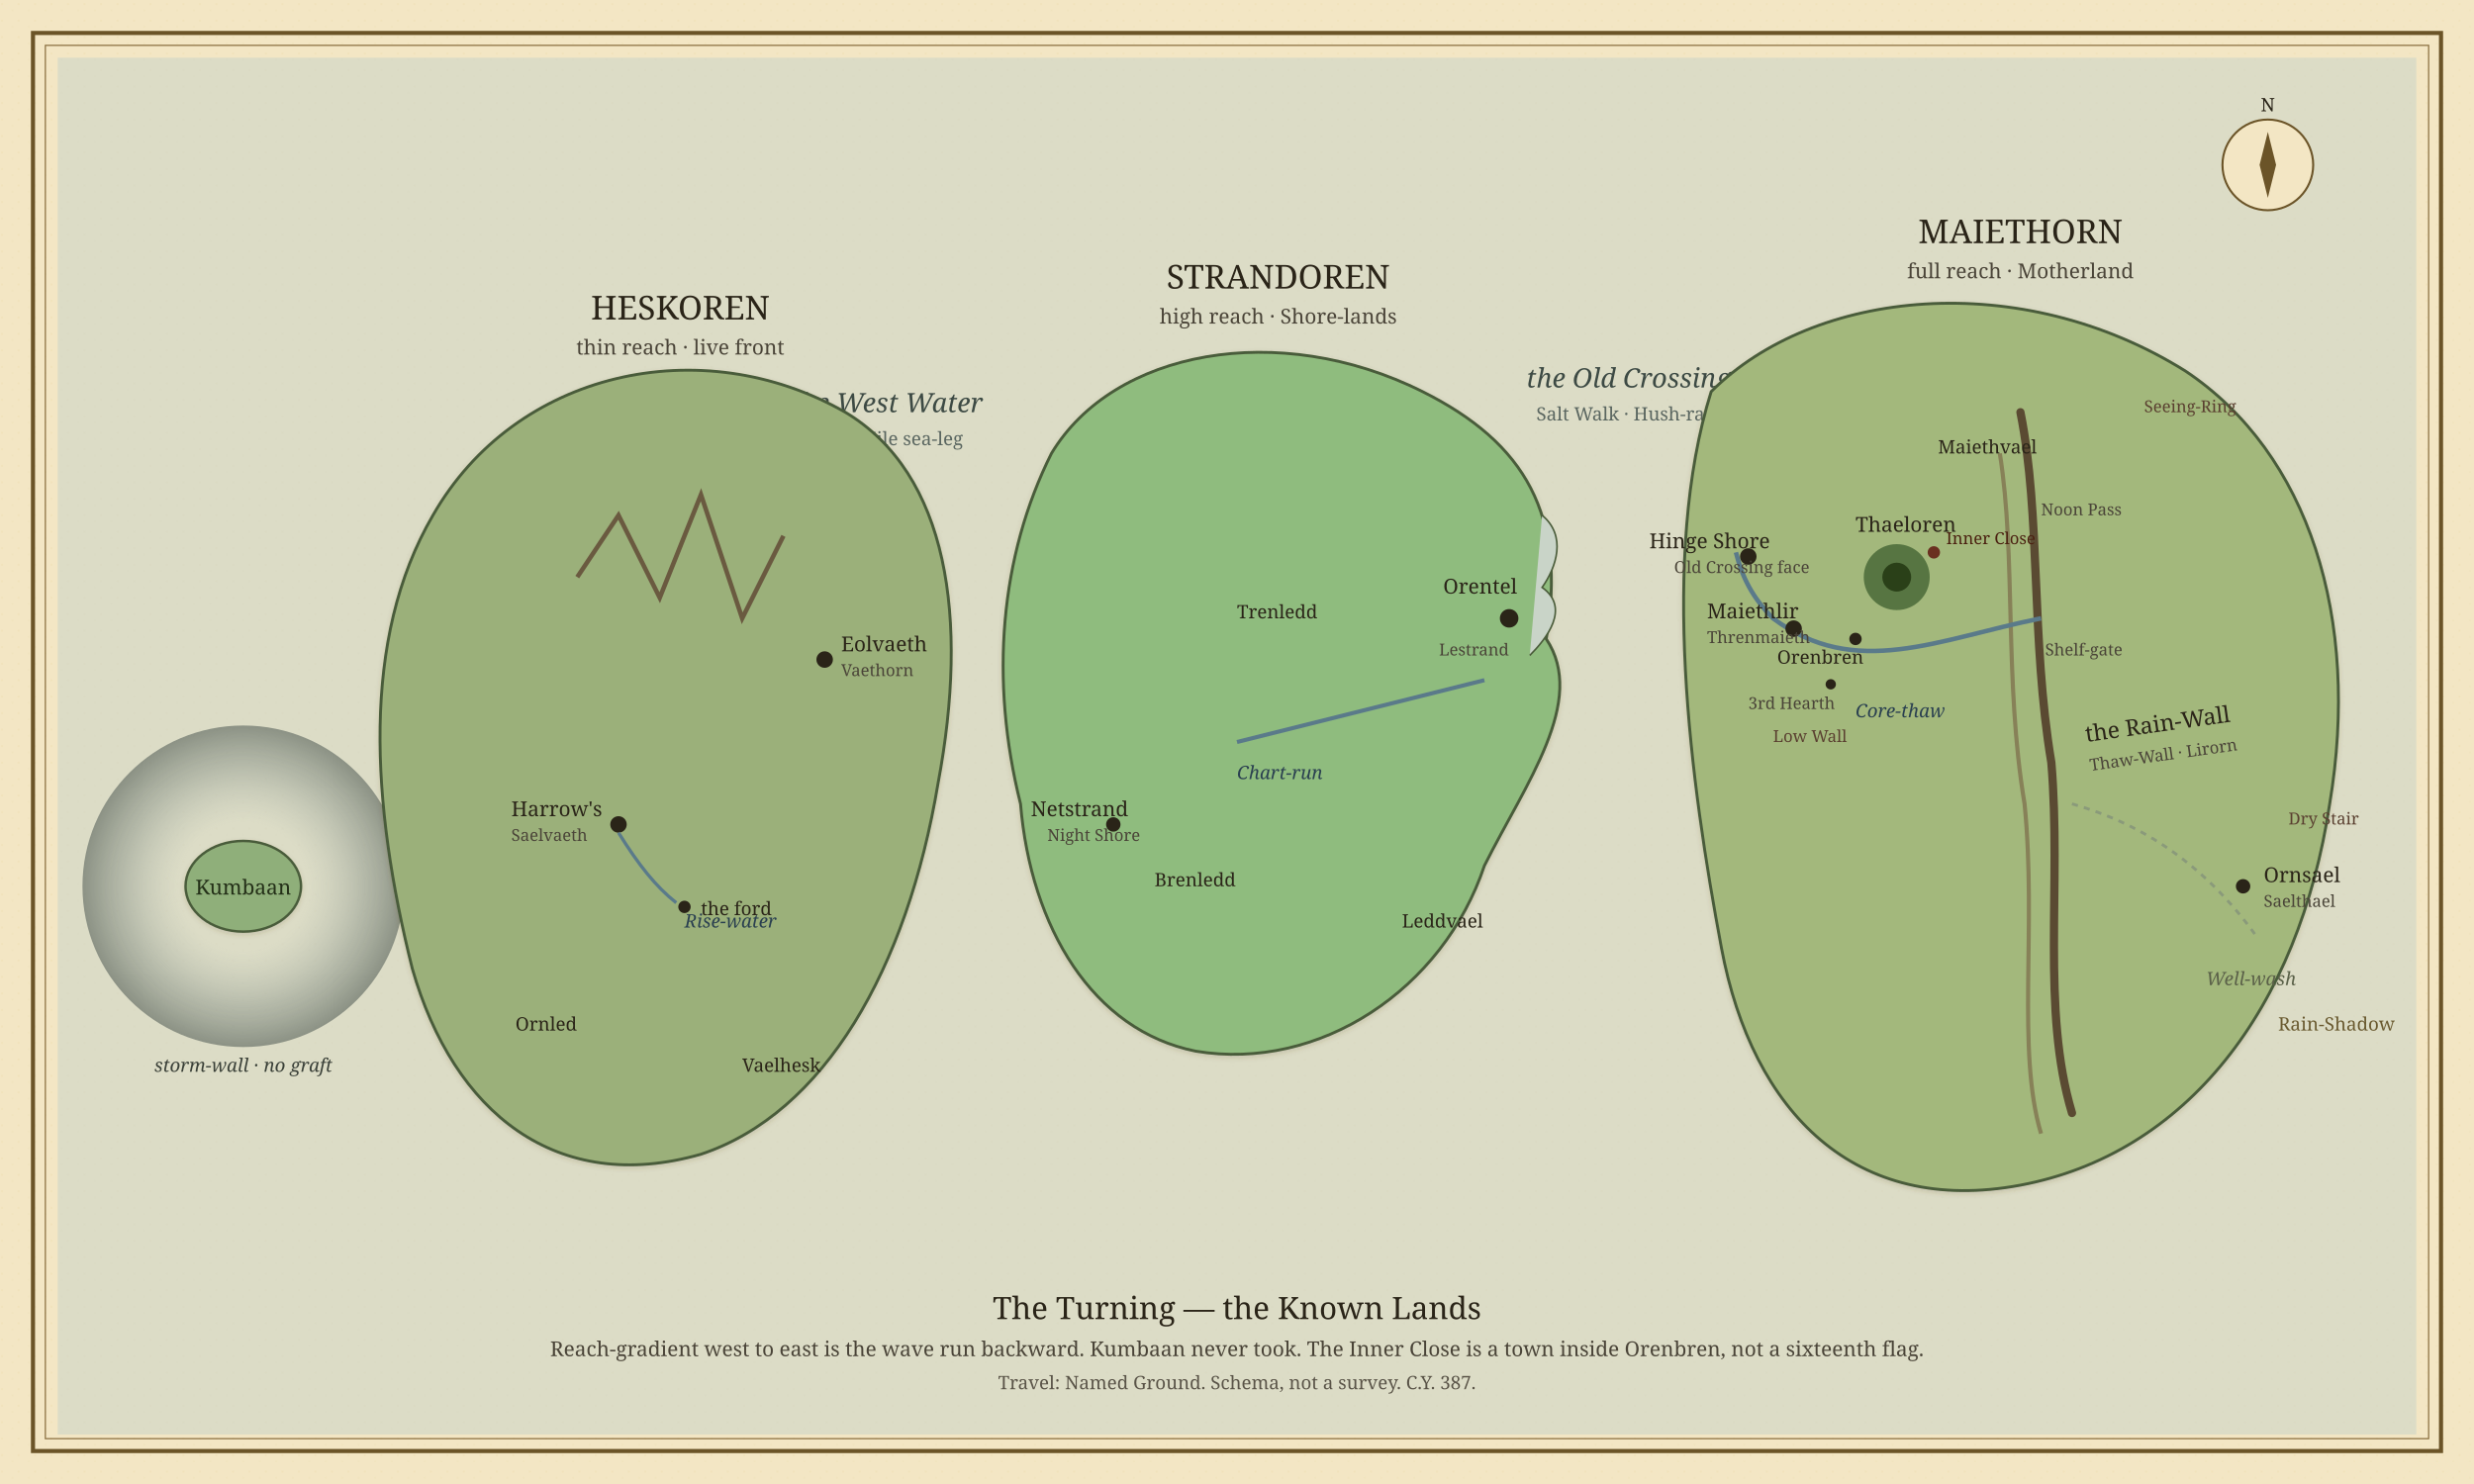
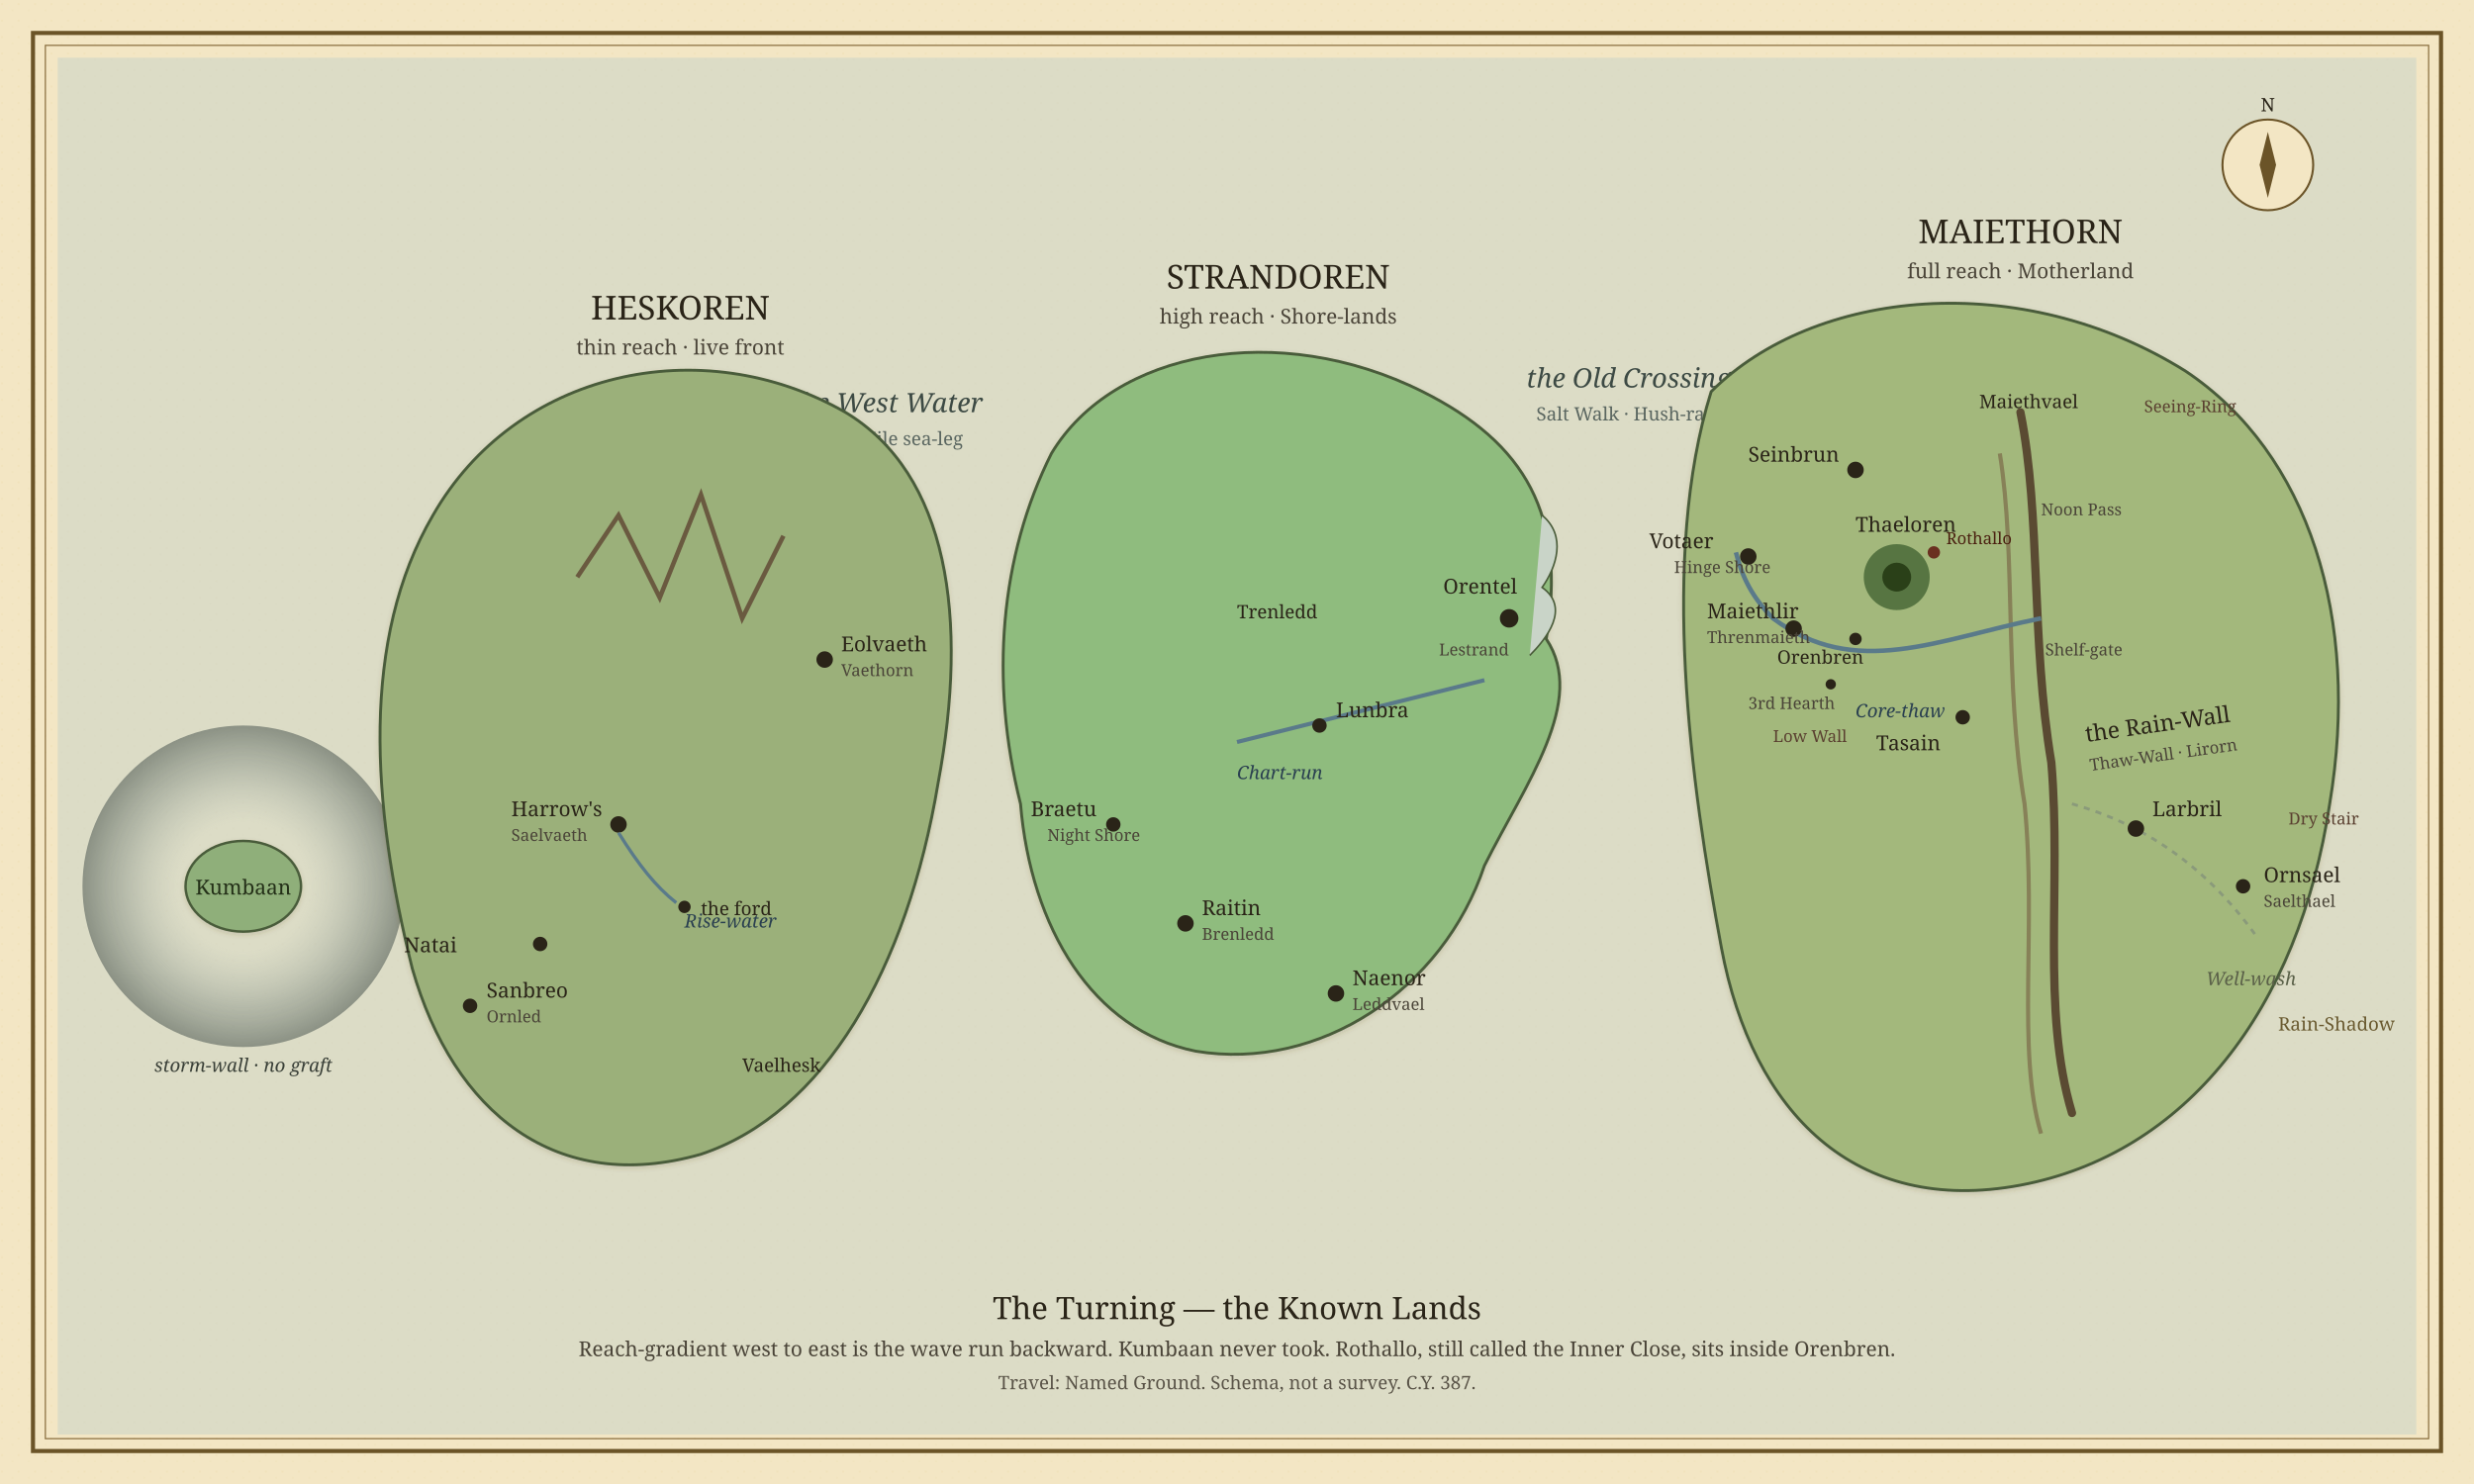
<svg xmlns="http://www.w3.org/2000/svg" viewBox="0 0 1200 720" role="img" aria-labelledby="title desc">
  <defs>
    <pattern id="parchment" patternUnits="userSpaceOnUse" width="8" height="8">
      <rect width="8" height="8" fill="#f3e6c4" />
      <circle cx="1" cy="2" r="0.4" fill="#e8d6a8" opacity="0.5" />
      <circle cx="6" cy="5" r="0.3" fill="#e0cc96" opacity="0.4" />
    </pattern>
    <radialGradient id="storm" cx="50%" cy="50%" r="50%">
      <stop offset="40%" stop-color="#9aa7a0" stop-opacity="0" />
      <stop offset="75%" stop-color="#6d7a74" stop-opacity="0.35" />
      <stop offset="100%" stop-color="#4a5550" stop-opacity="0.55" />
    </radialGradient>
    <filter id="soft">
      <feDropShadow dx="0" dy="1" stdDeviation="1.2" flood-color="#5a4a2a" flood-opacity="0.18" />
    </filter>
  </defs>
  <rect width="1200" height="720" fill="url(#parchment)" />
  <rect x="16" y="16" width="1168" height="688" fill="none" stroke="#6b5428" stroke-width="2" />
  <rect x="22" y="22" width="1156" height="676" fill="none" stroke="#8a7040" stroke-width="0.6" />
  <rect x="28" y="28" width="1144" height="668" fill="#c9d4c8" opacity="0.55" />
  <text x="430" y="200" text-anchor="middle" font-family="Georgia, serif" font-size="13" font-style="italic" fill="#3d4a44">the West Water</text>
  <text x="430" y="216" text-anchor="middle" font-family="Georgia, serif" font-size="9" fill="#5a6660">Long Mile sea-leg</text>
  <text x="790" y="188" text-anchor="middle" font-family="Georgia, serif" font-size="13" font-style="italic" fill="#3d4a44">the Old Crossing</text>
  <text x="790" y="204" text-anchor="middle" font-family="Georgia, serif" font-size="9" fill="#5a6660">Salt Walk · Hush-rate</text>
  <circle cx="118" cy="430" r="78" fill="url(#storm)" />
  <ellipse cx="118" cy="430" rx="28" ry="22" fill="#8faf7a" stroke="#4a5c3a" stroke-width="1.2" filter="url(#soft)" />
  <text x="118" y="434" text-anchor="middle" font-family="Georgia, serif" font-size="10" fill="#243018">Kumbaan</text>
  <text x="118" y="520" text-anchor="middle" font-family="Georgia, serif" font-size="9" font-style="italic" fill="#3a4038">storm-wall · no graft</text>
  <path d="M210,250 C250,180 340,160 410,200 C460,230 470,300 455,380            C440,470 400,540 340,560 C270,580 220,540 200,470            C180,390 175,310 210,250 Z" fill="#9bb07a" stroke="#4a5c3a" stroke-width="1.4" filter="url(#soft)" />
  <path d="M280,280 L300,250 L320,290 L340,240 L360,300 L380,260" fill="none" stroke="#6a5a40" stroke-width="2.2" />
  <text x="330" y="155" text-anchor="middle" font-family="Georgia, serif" font-size="16" fill="#2a2418">HESKOREN</text>
  <text x="330" y="172" text-anchor="middle" font-family="Georgia, serif" font-size="10" fill="#4a4438">thin reach · live front</text>
  <circle cx="400" cy="320" r="4" fill="#2a2418" />
  <text x="408" y="316" font-family="Georgia, serif" font-size="10" fill="#2a2418">Eolvaeth</text>
  <text x="408" y="328" font-family="Georgia, serif" font-size="8" fill="#4a4438">Vaethorn</text>
  <circle cx="300" cy="400" r="4" fill="#2a2418" />
  <text x="248" y="396" font-family="Georgia, serif" font-size="10" fill="#2a2418">Harrow's</text>
  <text x="248" y="408" font-family="Georgia, serif" font-size="8" fill="#4a4438">Saelvaeth</text>
  <path d="M300,404 C310,420 318,430 328,438" fill="none" stroke="#5a7a8a" stroke-width="1.6" />
  <text x="332" y="450" font-family="Georgia, serif" font-size="9" font-style="italic" fill="#2a4050">Rise-water</text>
  <circle cx="332" cy="440" r="3" fill="#2a2418" />
  <text x="340" y="444" font-family="Georgia, serif" font-size="9" fill="#2a2418">the ford</text>
-   <text x="250" y="500" font-family="Georgia, serif" font-size="9" fill="#2a2418">Ornled</text>
+   <circle cx="228" cy="488" r="3.5" fill="#2a2418" />
+   <text x="236" y="484" font-family="Georgia, serif" font-size="10" fill="#2a2418">Sanbreo</text>
+   <text x="236" y="496" font-family="Georgia, serif" font-size="8" fill="#4a4438">Ornled</text>
+   <circle cx="262" cy="458" r="3.5" fill="#2a2418" />
+   <text x="196" y="462" font-family="Georgia, serif" font-size="10" fill="#2a2418">Natai</text>
  <text x="360" y="520" font-family="Georgia, serif" font-size="9" fill="#2a2418">Vaelhesk</text>
  <path d="M510,220 C540,170 620,155 690,190 C740,215 760,250 750,310            C770,340 740,380 720,420 C700,480 640,520 580,510            C530,500 500,450 495,390 C480,330 485,270 510,220 Z" fill="#8fbc7e" stroke="#4a5c3a" stroke-width="1.4" filter="url(#soft)" />
  <path d="M748,250 C760,260 755,275 748,285 C762,295 750,310 742,318" fill="#c9d4c8" stroke="#4a5c3a" stroke-width="0.8" />
  <text x="620" y="140" text-anchor="middle" font-family="Georgia, serif" font-size="16" fill="#2a2418">STRANDOREN</text>
  <text x="620" y="157" text-anchor="middle" font-family="Georgia, serif" font-size="10" fill="#4a4438">high reach · Shore-lands</text>
  <path d="M600,360 C640,350 680,340 720,330" fill="none" stroke="#5a7a8a" stroke-width="2" />
  <text x="600" y="378" font-family="Georgia, serif" font-size="9" font-style="italic" fill="#2a4050">Chart-run</text>
  <circle cx="732" cy="300" r="4.5" fill="#2a2418" />
  <text x="700" y="288" font-family="Georgia, serif" font-size="10" fill="#2a2418">Orentel</text>
  <text x="698" y="318" font-family="Georgia, serif" font-size="8" fill="#4a4438">Lestrand</text>
  <text x="600" y="300" font-family="Georgia, serif" font-size="9" fill="#2a2418">Trenledd</text>
-   <text x="560" y="430" font-family="Georgia, serif" font-size="9" fill="#2a2418">Brenledd</text>
-   <text x="680" y="450" font-family="Georgia, serif" font-size="9" fill="#2a2418">Leddvael</text>
+   <circle cx="640" cy="352" r="3.5" fill="#2a2418" />
+   <text x="648" y="348" font-family="Georgia, serif" font-size="10" fill="#2a2418">Lunbra</text>
+   <circle cx="575" cy="448" r="4" fill="#2a2418" />
+   <text x="583" y="444" font-family="Georgia, serif" font-size="10" fill="#2a2418">Raitin</text>
+   <text x="583" y="456" font-family="Georgia, serif" font-size="8" fill="#4a4438">Brenledd</text>
+   <circle cx="648" cy="482" r="4" fill="#2a2418" />
+   <text x="656" y="478" font-family="Georgia, serif" font-size="10" fill="#2a2418">Naenor</text>
+   <text x="656" y="490" font-family="Georgia, serif" font-size="8" fill="#4a4438">Leddvael</text>
  <circle cx="540" cy="400" r="3.5" fill="#2a2418" />
-   <text x="500" y="396" font-family="Georgia, serif" font-size="10" fill="#2a2418">Netstrand</text>
+   <text x="500" y="396" font-family="Georgia, serif" font-size="10" fill="#2a2418">Braetu</text>
  <text x="508" y="408" font-family="Georgia, serif" font-size="8" fill="#4a4438">Night Shore</text>
  <path d="M830,190 C880,140 980,130 1060,180 C1120,220 1145,300 1130,390            C1115,490 1060,560 980,575 C900,590 850,540 835,460            C820,380 805,270 830,190 Z" fill="#a3b87c" stroke="#4a5c3a" stroke-width="1.4" filter="url(#soft)" />
  <path d="M980,200 C990,250 985,310 995,370 C1000,430 990,490 1005,540" fill="none" stroke="#5a4a32" stroke-width="4" stroke-linecap="round" />
  <path d="M970,220 C978,270 972,330 982,390 C988,450 978,510 990,550" fill="none" stroke="#7a6a48" stroke-width="2" opacity="0.7" />
  <text x="1012" y="360" font-family="Georgia, serif" font-size="11" fill="#2a2418" transform="rotate(-8 1012 360)">the Rain-Wall</text>
  <text x="1014" y="374" font-family="Georgia, serif" font-size="8" fill="#4a4438" transform="rotate(-8 1014 374)">Thaw-Wall · Lirorn</text>
  <path d="M990,300 C940,310 900,330 860,300 C850,290 845,280 842,268" fill="none" stroke="#5a7a8a" stroke-width="2.2" />
  <text x="900" y="348" font-family="Georgia, serif" font-size="9" font-style="italic" fill="#2a4050">Core-thaw</text>
  <path d="M1005,390 C1040,400 1070,420 1095,455" fill="none" stroke="#8a9a7a" stroke-width="1.4" stroke-dasharray="3 3" />
  <text x="1070" y="478" font-family="Georgia, serif" font-size="9" font-style="italic" fill="#5a6048">Well-wash</text>
  <text x="980" y="118" text-anchor="middle" font-family="Georgia, serif" font-size="16" fill="#2a2418">MAIETHORN</text>
  <text x="980" y="135" text-anchor="middle" font-family="Georgia, serif" font-size="10" fill="#4a4438">full reach · Motherland</text>
  <circle cx="920" cy="280" r="16" fill="#4a6a38" opacity="0.85" />
  <circle cx="920" cy="280" r="7" fill="#2a4018" />
  <text x="900" y="258" font-family="Georgia, serif" font-size="10" fill="#2a2418">Thaeloren</text>
  <circle cx="938" cy="268" r="3" fill="#6a3020" />
-   <text x="944" y="264" font-family="Georgia, serif" font-size="8" fill="#4a2010">Inner Close</text>
+   <text x="944" y="264" font-family="Georgia, serif" font-size="8" fill="#4a2010">Rothallo</text>
  <circle cx="900" cy="310" r="3" fill="#2a2418" />
  <text x="862" y="322" font-family="Georgia, serif" font-size="9" fill="#2a2418">Orenbren</text>
  <circle cx="888" cy="332" r="2.5" fill="#2a2418" />
  <text x="848" y="344" font-family="Georgia, serif" font-size="8" fill="#4a4438">3rd Hearth</text>
  <circle cx="870" cy="305" r="4" fill="#2a2418" />
  <text x="828" y="300" font-family="Georgia, serif" font-size="10" fill="#2a2418">Maiethlir</text>
  <text x="828" y="312" font-family="Georgia, serif" font-size="8" fill="#4a4438">Threnmaieth</text>
  <circle cx="848" cy="270" r="4" fill="#2a2418" />
-   <text x="800" y="266" font-family="Georgia, serif" font-size="10" fill="#2a2418">Hinge Shore</text>
-   <text x="812" y="278" font-family="Georgia, serif" font-size="8" fill="#4a4438">Old Crossing face</text>
-   <text x="940" y="220" font-family="Georgia, serif" font-size="9" fill="#2a2418">Maiethvael</text>
+   <text x="800" y="266" font-family="Georgia, serif" font-size="10" fill="#2a2418">Votaer</text>
+   <text x="812" y="278" font-family="Georgia, serif" font-size="8" fill="#4a4438">Hinge Shore</text>
+   <text x="960" y="198" font-family="Georgia, serif" font-size="9" fill="#2a2418">Maiethvael</text>
+   <circle cx="900" cy="228" r="4" fill="#2a2418" />
+   <text x="848" y="224" font-family="Georgia, serif" font-size="10" fill="#2a2418">Seinbrun</text>
  <text x="990" y="250" font-family="Georgia, serif" font-size="8" fill="#4a4438">Noon Pass</text>
  <text x="992" y="318" font-family="Georgia, serif" font-size="8" fill="#4a4438">Shelf-gate</text>
+   <circle cx="952" cy="348" r="3.5" fill="#2a2418" />
+   <text x="910" y="364" font-family="Georgia, serif" font-size="10" fill="#2a2418">Tasain</text>
+   <circle cx="1036" cy="402" r="4" fill="#2a2418" />
+   <text x="1044" y="396" font-family="Georgia, serif" font-size="10" fill="#2a2418">Larbril</text>
  <circle cx="1088" cy="430" r="3.5" fill="#2a2418" />
  <text x="1098" y="428" font-family="Georgia, serif" font-size="10" fill="#2a2418">Ornsael</text>
  <text x="1098" y="440" font-family="Georgia, serif" font-size="8" fill="#4a4438">Saelthael</text>
  <text x="1040" y="200" font-family="Georgia, serif" font-size="8" fill="#5a4030">Seeing-Ring</text>
  <text x="860" y="360" font-family="Georgia, serif" font-size="8" fill="#5a4030">Low Wall</text>
  <text x="1110" y="400" font-family="Georgia, serif" font-size="8" fill="#5a4030">Dry Stair</text>
  <text x="1105" y="500" font-family="Georgia, serif" font-size="9" fill="#6a5a30">Rain-Shadow</text>
  <g transform="translate(1100,80)">
    <circle r="22" fill="#f3e6c4" stroke="#6b5428" stroke-width="1" />
    <path d="M0,-16 L4,0 L0,16 L-4,0 Z" fill="#6b5428" />
    <text y="-26" text-anchor="middle" font-family="Georgia, serif" font-size="9" fill="#2a2418">N</text>
  </g>
  <text x="600" y="640" text-anchor="middle" font-family="Georgia, serif" font-size="15" fill="#2a2418">The Turning — the Known Lands</text>
-   <text x="600" y="658" text-anchor="middle" font-family="Georgia, serif" font-size="10" fill="#4a4438">Reach-gradient west to east is the wave run backward. Kumbaan never took. The Inner Close is a town inside Orenbren, not a sixteenth flag.</text>
+   <text x="600" y="658" text-anchor="middle" font-family="Georgia, serif" font-size="10" fill="#4a4438">Reach-gradient west to east is the wave run backward. Kumbaan never took. Rothallo, still called the Inner Close, sits inside Orenbren.</text>
  <text x="600" y="674" text-anchor="middle" font-family="Georgia, serif" font-size="9" fill="#5a5448">Travel: Named Ground. Schema, not a survey. C.Y. 387.</text>
</svg>
